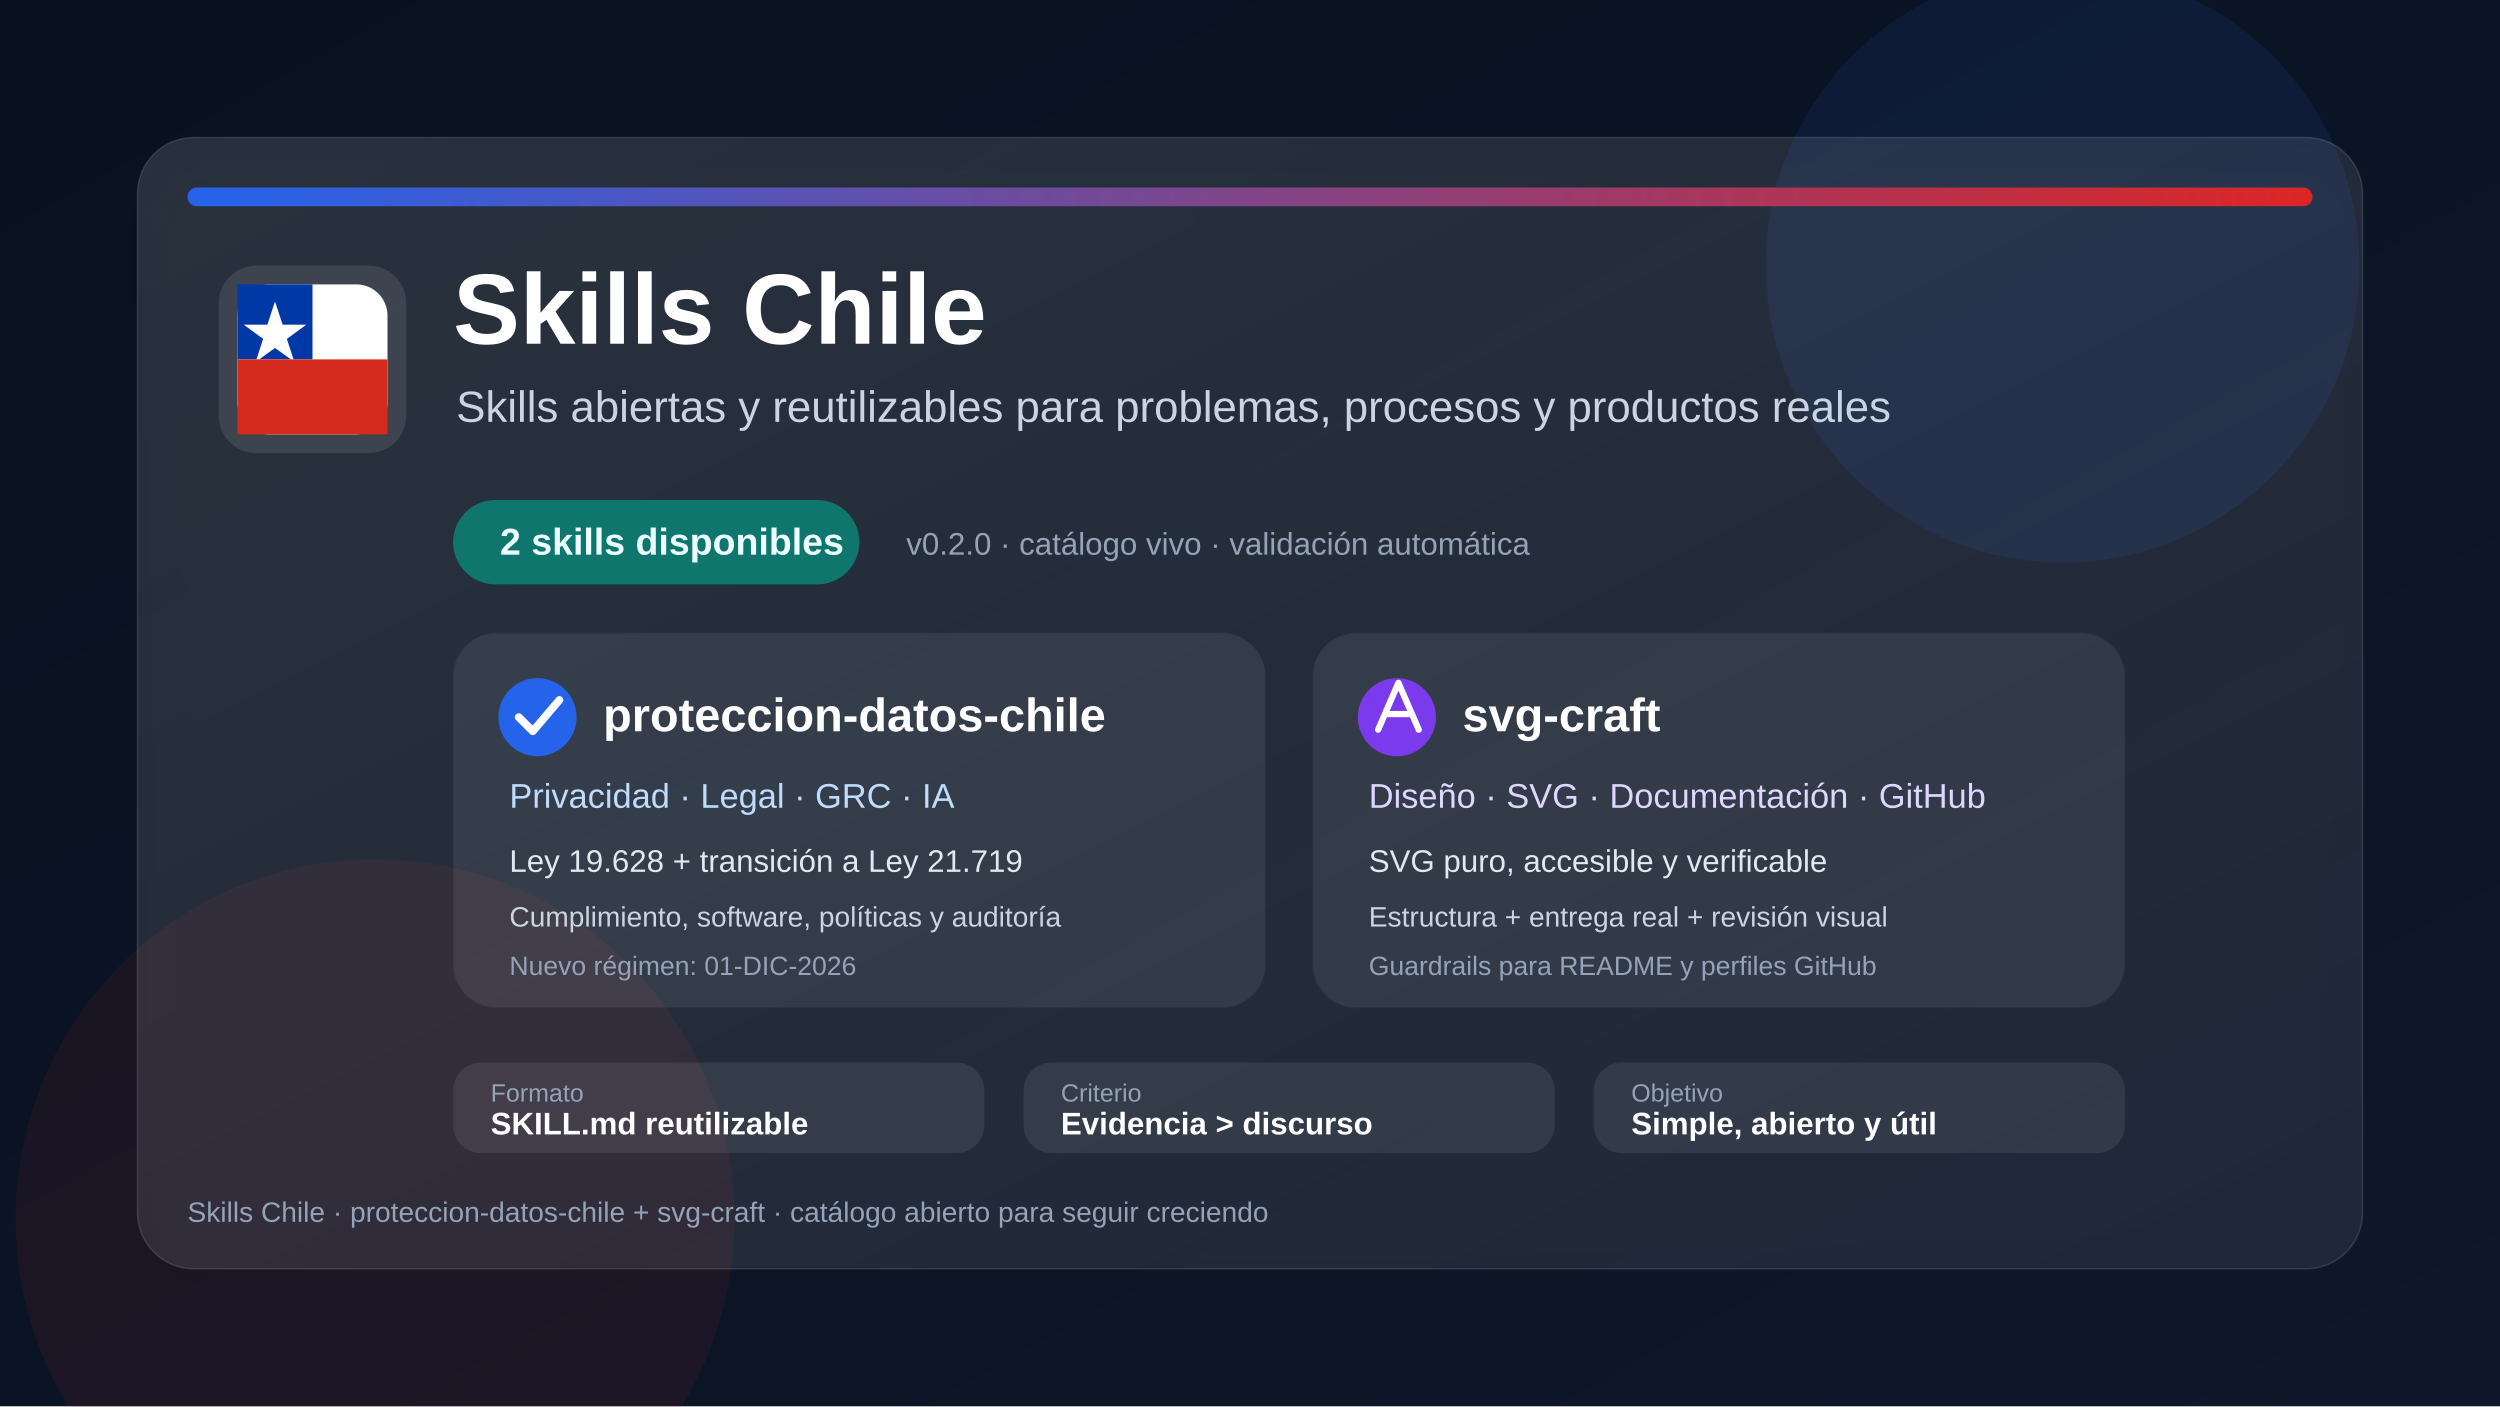
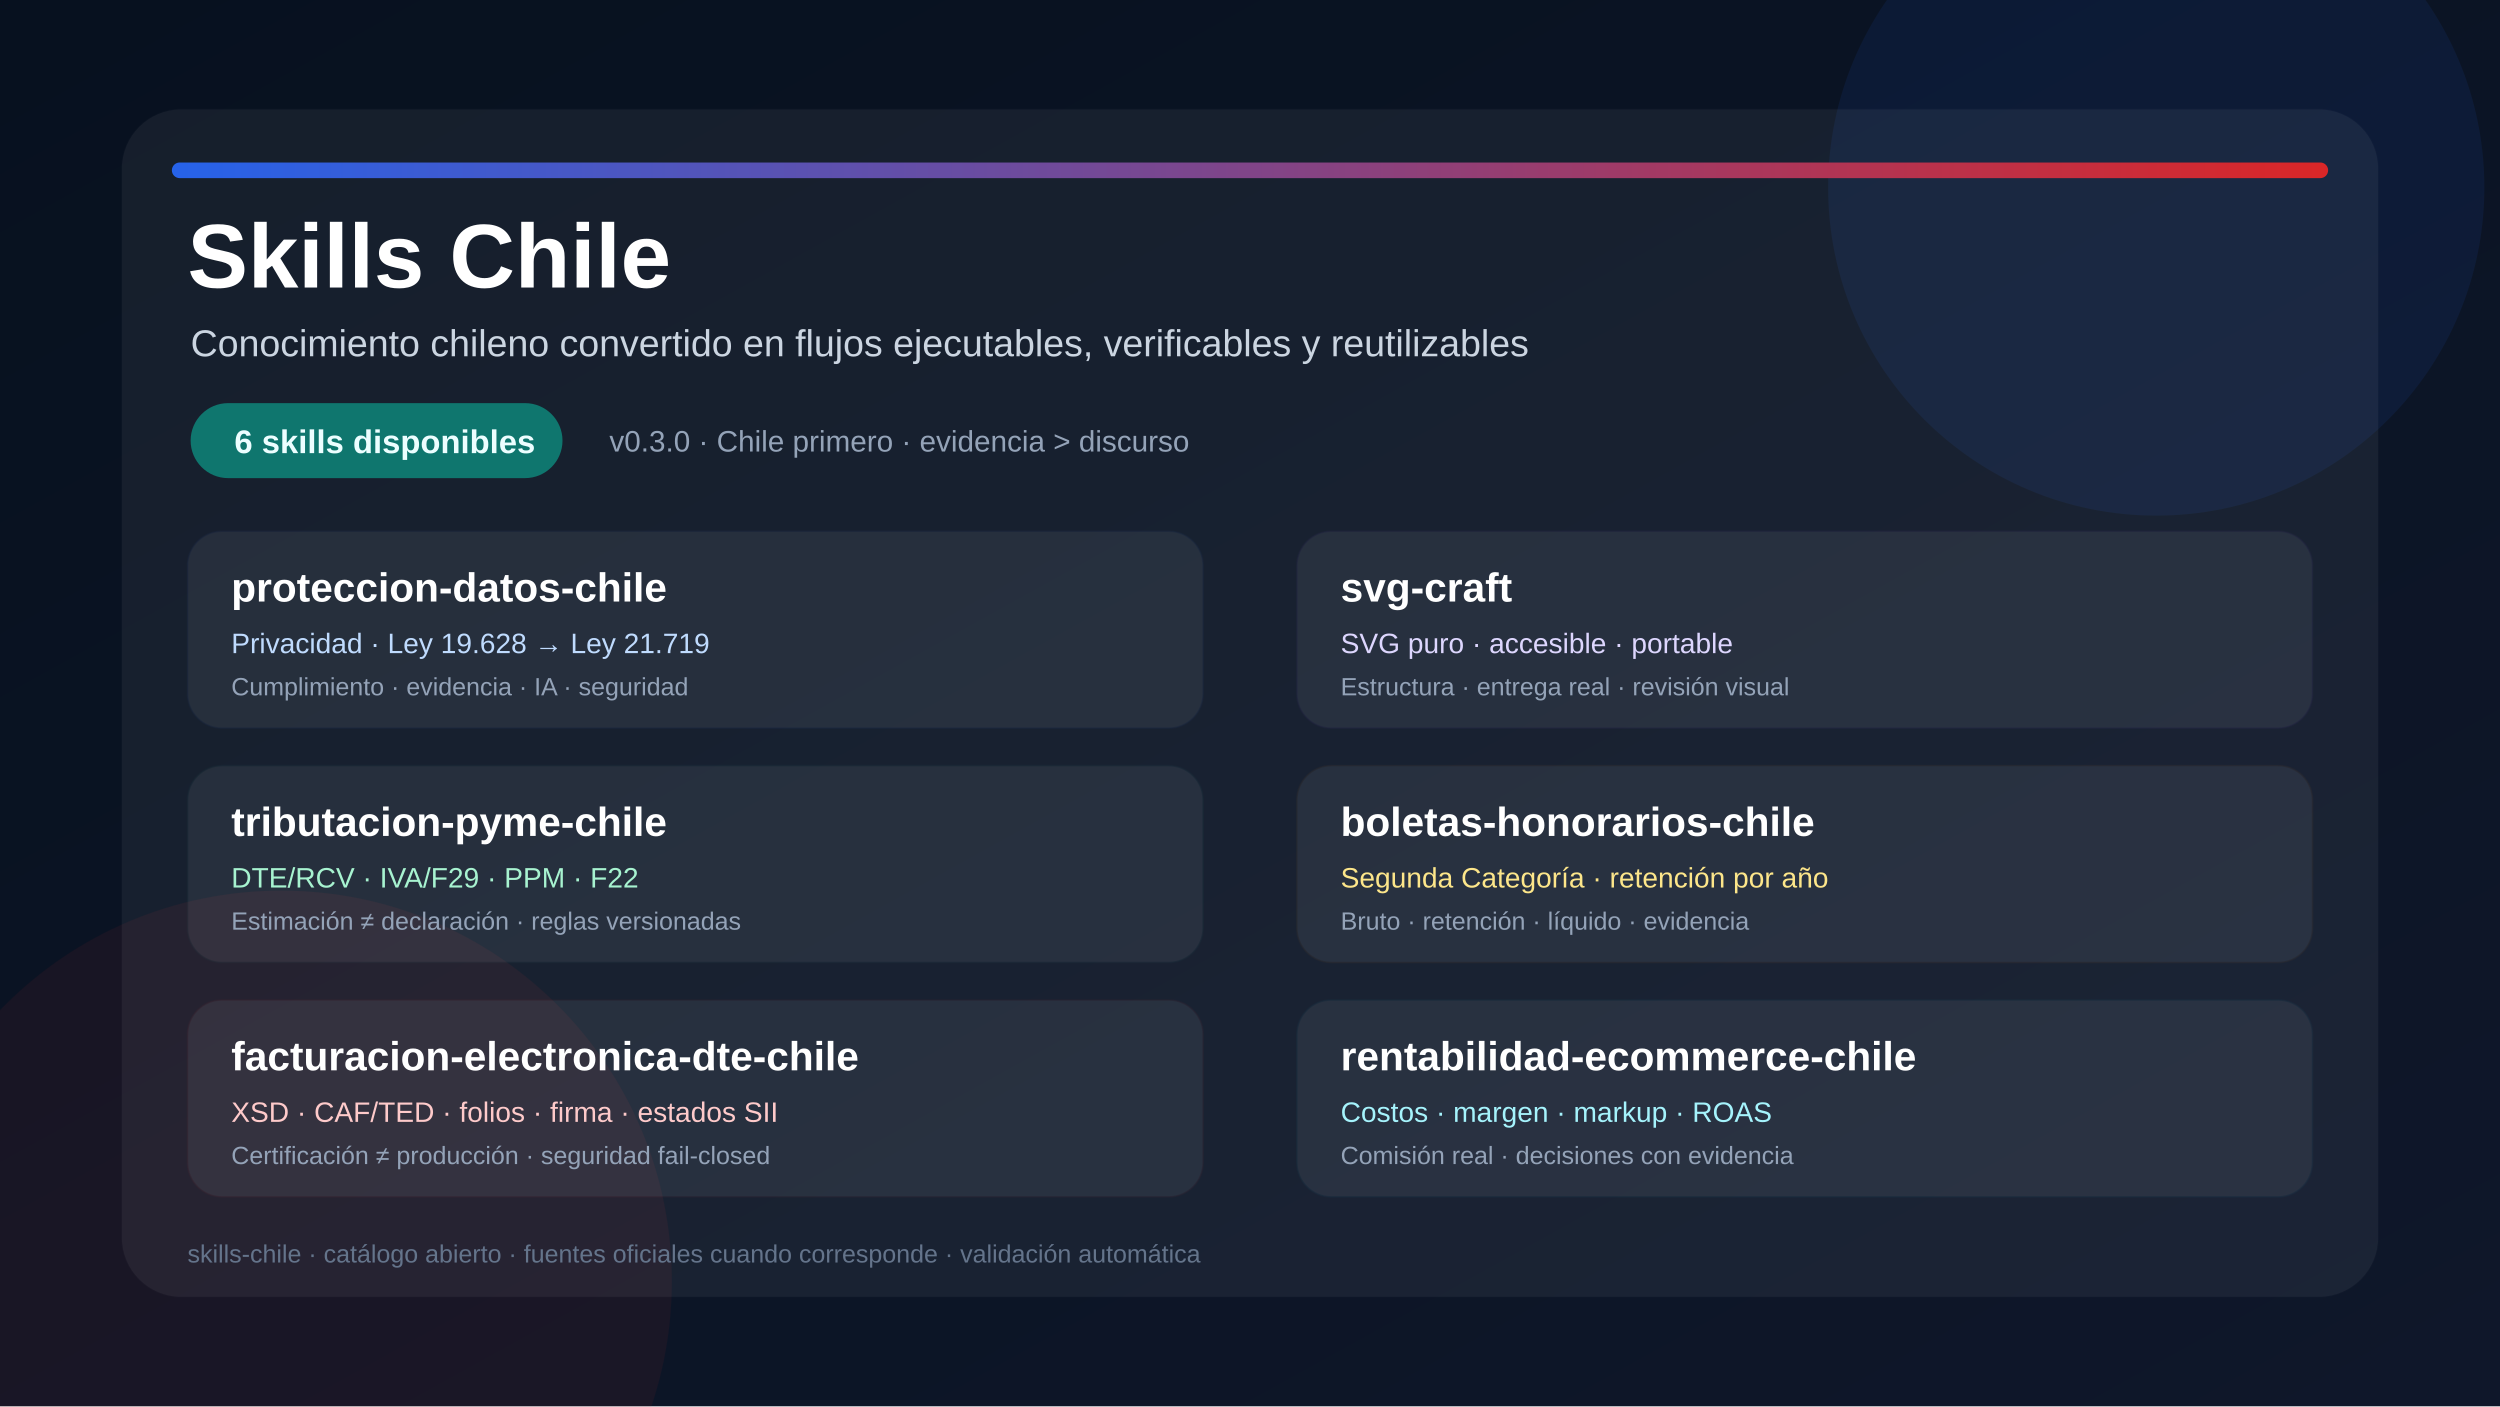
<svg xmlns="http://www.w3.org/2000/svg" viewBox="0 0 1600 900" role="img" aria-labelledby="skillsChileTitle skillsChileDesc">
  <defs>
    <linearGradient id="bg" x1="0" y1="0" x2="1" y2="1">
-       <stop offset="0%" stop-color="#07111f" />
-       <stop offset="100%" stop-color="#0f172a" />
-     </linearGradient>
-     <linearGradient id="card" x1="0" y1="0" x2="1" y2="1">
-       <stop offset="0%" stop-color="#ffffff" stop-opacity="0.12" />
-       <stop offset="100%" stop-color="#ffffff" stop-opacity="0.06" />
+       <stop offset="0" stop-color="#07111f" />
+       <stop offset="1" stop-color="#0f172a" />
    </linearGradient>
    <linearGradient id="accent" x1="0" y1="0" x2="1" y2="0">
-       <stop offset="0%" stop-color="#2563eb" />
-       <stop offset="100%" stop-color="#dc2626" />
+       <stop offset="0" stop-color="#2563eb" />
+       <stop offset="1" stop-color="#dc2626" />
    </linearGradient>
-     <filter id="shadow" x="-20%" y="-20%" width="140%" height="140%">
-       <feDropShadow dx="0" dy="12" stdDeviation="18" flood-color="#000000" flood-opacity="0.28" />
-     </filter>
  </defs>
  <rect width="1600" height="900" fill="url(#bg)" />
-   <circle cx="1320" cy="170" r="190" fill="#2563eb" opacity="0.10" />
-   <circle cx="240" cy="780" r="230" fill="#dc2626" opacity="0.08" />
-   <g filter="url(#shadow)">
-     <rect x="88" y="88" width="1424" height="724" rx="36" fill="url(#card)" stroke="#ffffff" stroke-opacity="0.12" />
+   <circle cx="1380" cy="120" r="210" fill="#2563eb" opacity="0.09" />
+   <circle cx="180" cy="820" r="250" fill="#dc2626" opacity="0.07" />
+   <rect x="78" y="70" width="1444" height="760" rx="38" fill="#ffffff" opacity="0.055" stroke="#ffffff" stroke-opacity="0.16" />
+   <rect x="110" y="104" width="1380" height="10" rx="5" fill="url(#accent)" />
+   <g font-family="Arial, Helvetica, sans-serif">
+     <text x="120" y="184" fill="#ffffff" font-size="58" font-weight="700">Skills Chile</text>
+     <text x="122" y="228" fill="#cbd5e1" font-size="24">Conocimiento chileno convertido en flujos ejecutables, verificables y reutilizables</text>
+     <rect x="122" y="258" width="238" height="48" rx="24" fill="#0f766e" />
+     <text x="150" y="290" fill="#ecfeff" font-size="21" font-weight="700">6 skills disponibles</text>
+     <text x="390" y="289" fill="#94a3b8" font-size="19">v0.3.0 · Chile primero · evidencia &gt; discurso</text>
+     <g transform="translate(120 340)">
+       <rect width="650" height="126" rx="22" fill="#ffffff" opacity="0.07" stroke="#2563eb" stroke-opacity="0.55" />
+       <text x="28" y="45" fill="#ffffff" font-size="26" font-weight="700">proteccion-datos-chile</text>
+       <text x="28" y="78" fill="#bfdbfe" font-size="18">Privacidad · Ley 19.628 → Ley 21.719</text>
+       <text x="28" y="105" fill="#94a3b8" font-size="16">Cumplimiento · evidencia · IA · seguridad</text>
+     </g>
+     <g transform="translate(830 340)">
+       <rect width="650" height="126" rx="22" fill="#ffffff" opacity="0.07" stroke="#7c3aed" stroke-opacity="0.55" />
+       <text x="28" y="45" fill="#ffffff" font-size="26" font-weight="700">svg-craft</text>
+       <text x="28" y="78" fill="#ddd6fe" font-size="18">SVG puro · accesible · portable</text>
+       <text x="28" y="105" fill="#94a3b8" font-size="16">Estructura · entrega real · revisión visual</text>
+     </g>
+     <g transform="translate(120 490)">
+       <rect width="650" height="126" rx="22" fill="#ffffff" opacity="0.07" stroke="#0f766e" stroke-opacity="0.65" />
+       <text x="28" y="45" fill="#ffffff" font-size="26" font-weight="700">tributacion-pyme-chile</text>
+       <text x="28" y="78" fill="#a7f3d0" font-size="18">DTE/RCV · IVA/F29 · PPM · F22</text>
+       <text x="28" y="105" fill="#94a3b8" font-size="16">Estimación ≠ declaración · reglas versionadas</text>
+     </g>
+     <g transform="translate(830 490)">
+       <rect width="650" height="126" rx="22" fill="#ffffff" opacity="0.07" stroke="#d97706" stroke-opacity="0.65" />
+       <text x="28" y="45" fill="#ffffff" font-size="26" font-weight="700">boletas-honorarios-chile</text>
+       <text x="28" y="78" fill="#fde68a" font-size="18">Segunda Categoría · retención por año</text>
+       <text x="28" y="105" fill="#94a3b8" font-size="16">Bruto · retención · líquido · evidencia</text>
+     </g>
+     <g transform="translate(120 640)">
+       <rect width="650" height="126" rx="22" fill="#ffffff" opacity="0.07" stroke="#dc2626" stroke-opacity="0.60" />
+       <text x="28" y="45" fill="#ffffff" font-size="26" font-weight="700">facturacion-electronica-dte-chile</text>
+       <text x="28" y="78" fill="#fecaca" font-size="18">XSD · CAF/TED · folios · firma · estados SII</text>
+       <text x="28" y="105" fill="#94a3b8" font-size="16">Certificación ≠ producción · seguridad fail-closed</text>
+     </g>
+     <g transform="translate(830 640)">
+       <rect width="650" height="126" rx="22" fill="#ffffff" opacity="0.07" stroke="#0891b2" stroke-opacity="0.65" />
+       <text x="28" y="45" fill="#ffffff" font-size="26" font-weight="700">rentabilidad-ecommerce-chile</text>
+       <text x="28" y="78" fill="#a5f3fc" font-size="18">Costos · margen · markup · ROAS</text>
+       <text x="28" y="105" fill="#94a3b8" font-size="16">Comisión real · decisiones con evidencia</text>
+     </g>
+     <text x="120" y="808" fill="#64748b" font-size="16">skills-chile · catálogo abierto · fuentes oficiales cuando corresponde · validación automática</text>
  </g>
-   <rect x="120" y="120" width="1360" height="12" rx="6" fill="url(#accent)" />
-   <g transform="translate(140 170)">
-     <rect width="120" height="120" rx="24" fill="#ffffff" opacity="0.10" />
-     <rect x="12" y="12" width="96" height="96" rx="20" fill="#ffffff" />
-     <rect x="12" y="12" width="48" height="48" fill="#0039a6" />
-     <path d="M36 23l4.9 14.8H56L43.6 46.9l4.8 14.7L36 52.7l-12.4 8.9 4.8-14.7L16 37.8h15.1z" fill="#ffffff" />
-     <rect x="12" y="60" width="96" height="48" fill="#d52b1e" />
-   </g>
-   <text x="290" y="220" fill="#ffffff" font-size="64" font-family="Arial, Helvetica, sans-serif" font-weight="700">Skills Chile</text>
-   <text x="292" y="270" fill="#cbd5e1" font-size="28" font-family="Arial, Helvetica, sans-serif">Skills abiertas y reutilizables para problemas, procesos y productos reales</text>
-   <g transform="translate(290 320)">
-     <rect width="260" height="54" rx="27" fill="#0f766e" />
-     <text x="30" y="35" fill="#ecfeff" font-size="24" font-family="Arial, Helvetica, sans-serif" font-weight="700">2 skills disponibles</text>
-   </g>
-   <text x="580" y="355" fill="#94a3b8" font-size="20" font-family="Arial, Helvetica, sans-serif">v0.2.0 · catálogo vivo · validación automática</text>
-   <g transform="translate(290 405)">
-     <rect width="520" height="240" rx="28" fill="#ffffff" opacity="0.075" stroke="#2563eb" stroke-opacity="0.45" />
-     <circle cx="54" cy="54" r="25" fill="#2563eb" />
-     <path d="M42 54l9 9 17-20" fill="none" stroke="#ffffff" stroke-width="5" stroke-linecap="round" stroke-linejoin="round" />
-     <text x="96" y="63" fill="#ffffff" font-size="30" font-family="Arial, Helvetica, sans-serif" font-weight="700">proteccion-datos-chile</text>
-     <text x="36" y="112" fill="#bfdbfe" font-size="22" font-family="Arial, Helvetica, sans-serif">Privacidad · Legal · GRC · IA</text>
-     <text x="36" y="153" fill="#e2e8f0" font-size="20" font-family="Arial, Helvetica, sans-serif">Ley 19.628 + transición a Ley 21.719</text>
-     <text x="36" y="188" fill="#cbd5e1" font-size="18" font-family="Arial, Helvetica, sans-serif">Cumplimiento, software, políticas y auditoría</text>
-     <text x="36" y="219" fill="#94a3b8" font-size="17" font-family="Arial, Helvetica, sans-serif">Nuevo régimen: 01-DIC-2026</text>
-   </g>
-   <g transform="translate(840 405)">
-     <rect width="520" height="240" rx="28" fill="#ffffff" opacity="0.075" stroke="#7c3aed" stroke-opacity="0.55" />
-     <circle cx="54" cy="54" r="25" fill="#7c3aed" />
-     <path d="M42 62l13-30 13 30M47 52h16" fill="none" stroke="#ffffff" stroke-width="4" stroke-linecap="round" stroke-linejoin="round" />
-     <text x="96" y="63" fill="#ffffff" font-size="30" font-family="Arial, Helvetica, sans-serif" font-weight="700">svg-craft</text>
-     <text x="36" y="112" fill="#ddd6fe" font-size="22" font-family="Arial, Helvetica, sans-serif">Diseño · SVG · Documentación · GitHub</text>
-     <text x="36" y="153" fill="#e2e8f0" font-size="20" font-family="Arial, Helvetica, sans-serif">SVG puro, accesible y verificable</text>
-     <text x="36" y="188" fill="#cbd5e1" font-size="18" font-family="Arial, Helvetica, sans-serif">Estructura + entrega real + revisión visual</text>
-     <text x="36" y="219" fill="#94a3b8" font-size="17" font-family="Arial, Helvetica, sans-serif">Guardrails para README y perfiles GitHub</text>
-   </g>
-   <g transform="translate(290 680)" font-family="Arial, Helvetica, sans-serif">
-     <rect width="340" height="58" rx="18" fill="#ffffff" opacity="0.08" />
-     <text x="24" y="25" fill="#94a3b8" font-size="16">Formato</text>
-     <text x="24" y="46" fill="#ffffff" font-size="20" font-weight="700">SKILL.md reutilizable</text>
-     <g transform="translate(365 0)">
-       <rect width="340" height="58" rx="18" fill="#ffffff" opacity="0.08" />
-       <text x="24" y="25" fill="#94a3b8" font-size="16">Criterio</text>
-       <text x="24" y="46" fill="#ffffff" font-size="20" font-weight="700">Evidencia &gt; discurso</text>
-     </g>
-     <g transform="translate(730 0)">
-       <rect width="340" height="58" rx="18" fill="#ffffff" opacity="0.08" />
-       <text x="24" y="25" fill="#94a3b8" font-size="16">Objetivo</text>
-       <text x="24" y="46" fill="#ffffff" font-size="20" font-weight="700">Simple, abierto y útil</text>
-     </g>
-   </g>
-   <text x="120" y="782" fill="#94a3b8" font-size="18" font-family="Arial, Helvetica, sans-serif">Skills Chile · proteccion-datos-chile + svg-craft · catálogo abierto para seguir creciendo</text>
</svg>
